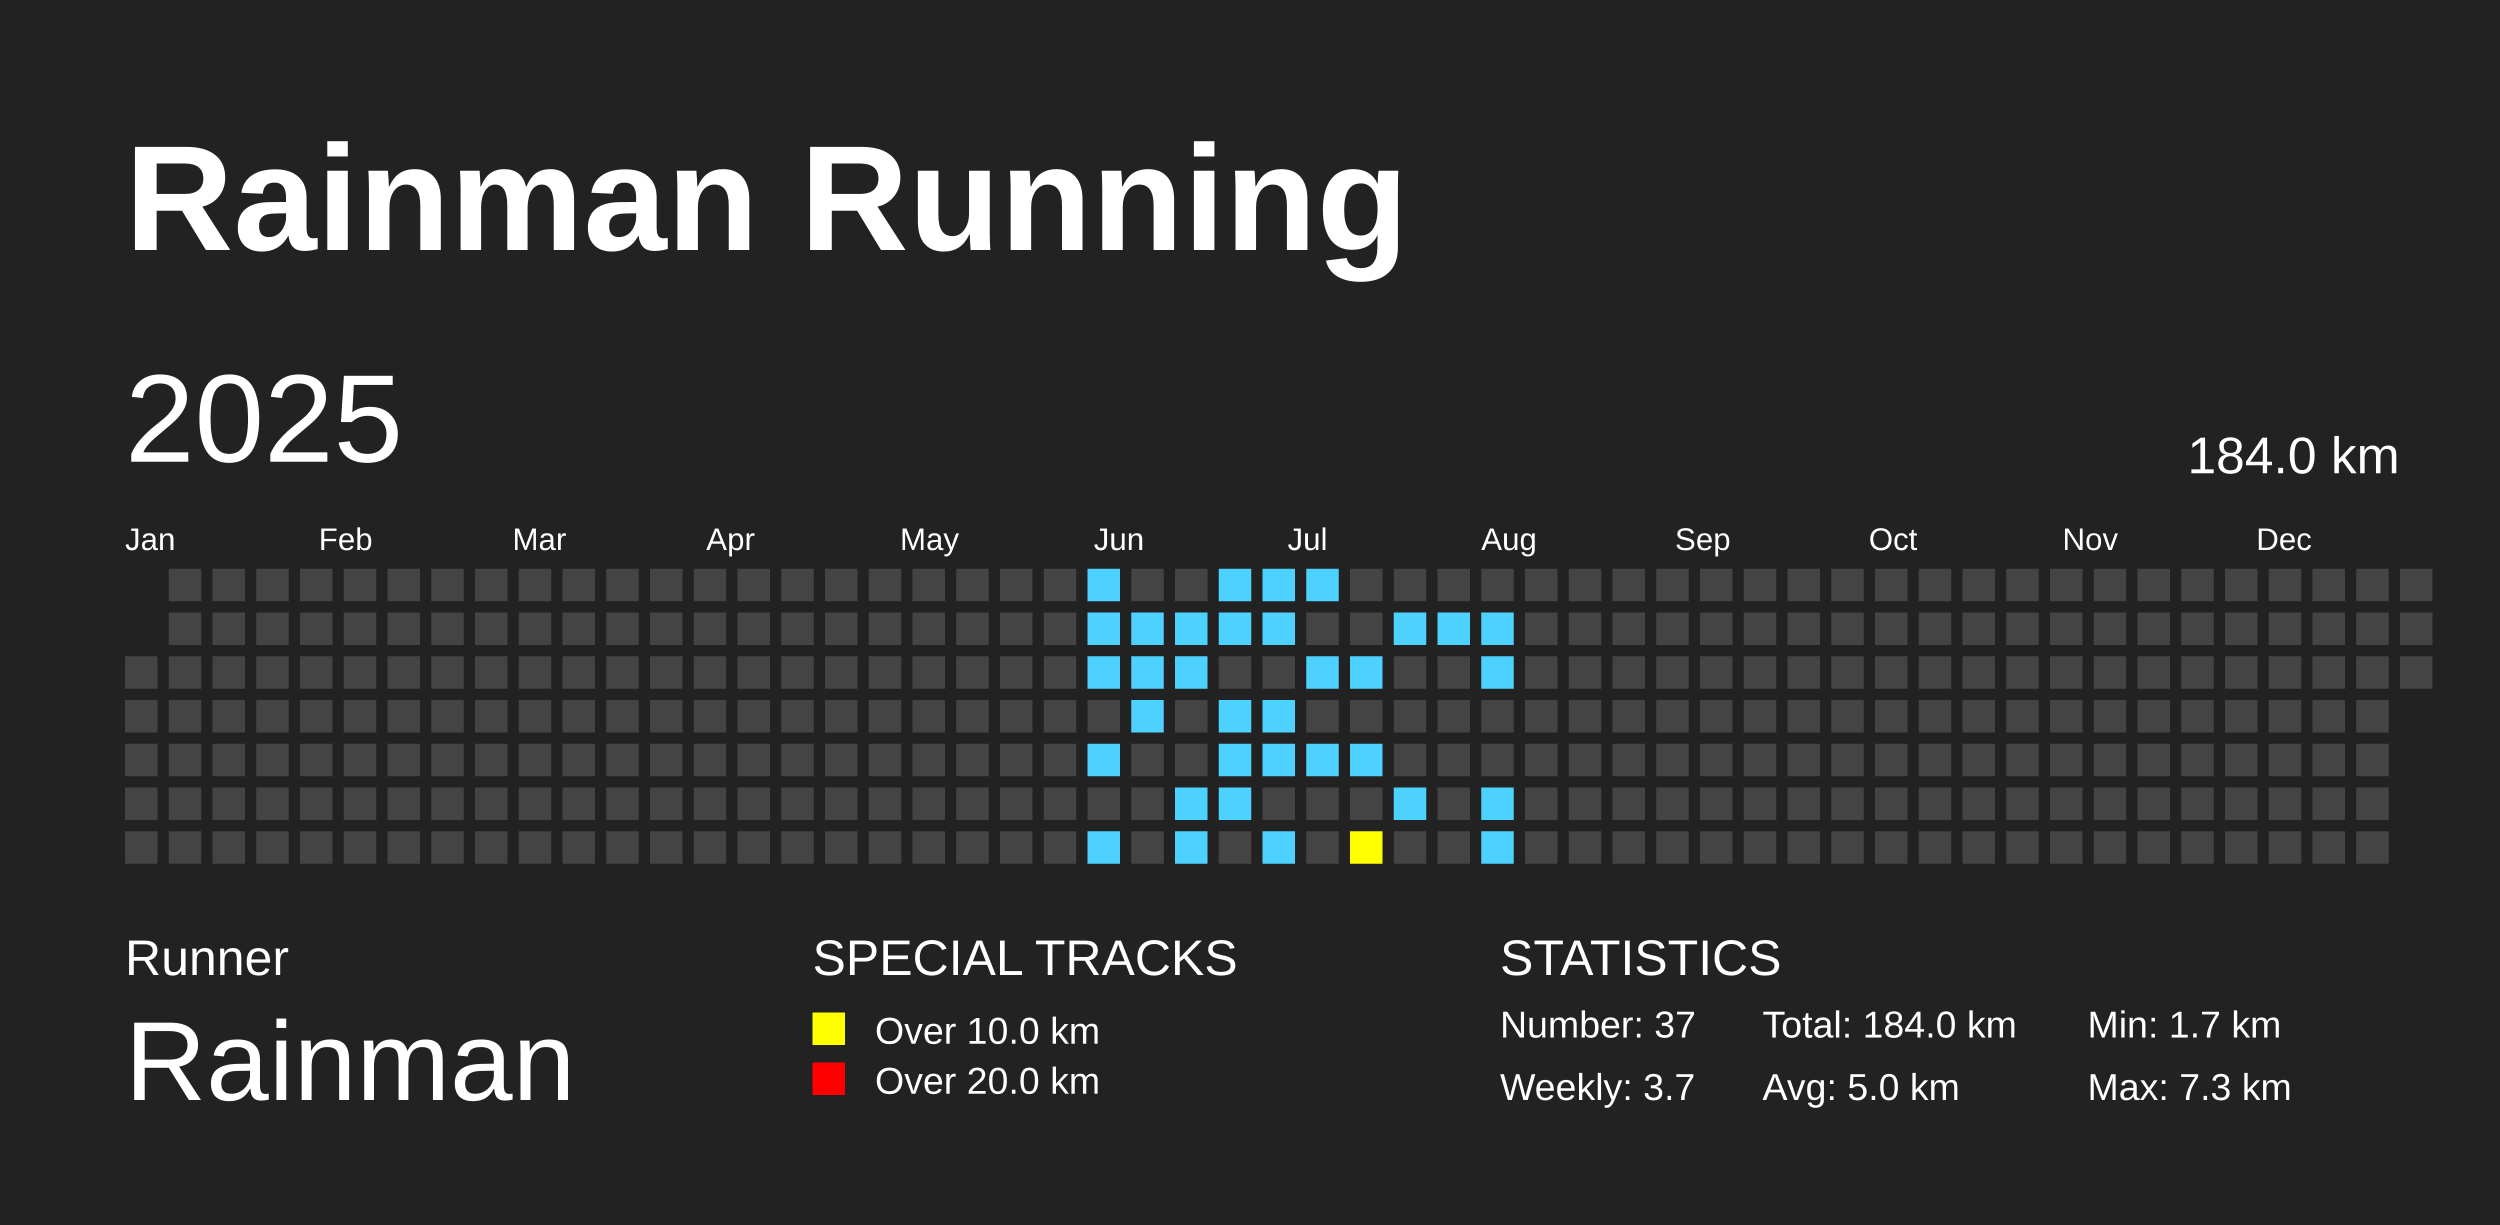
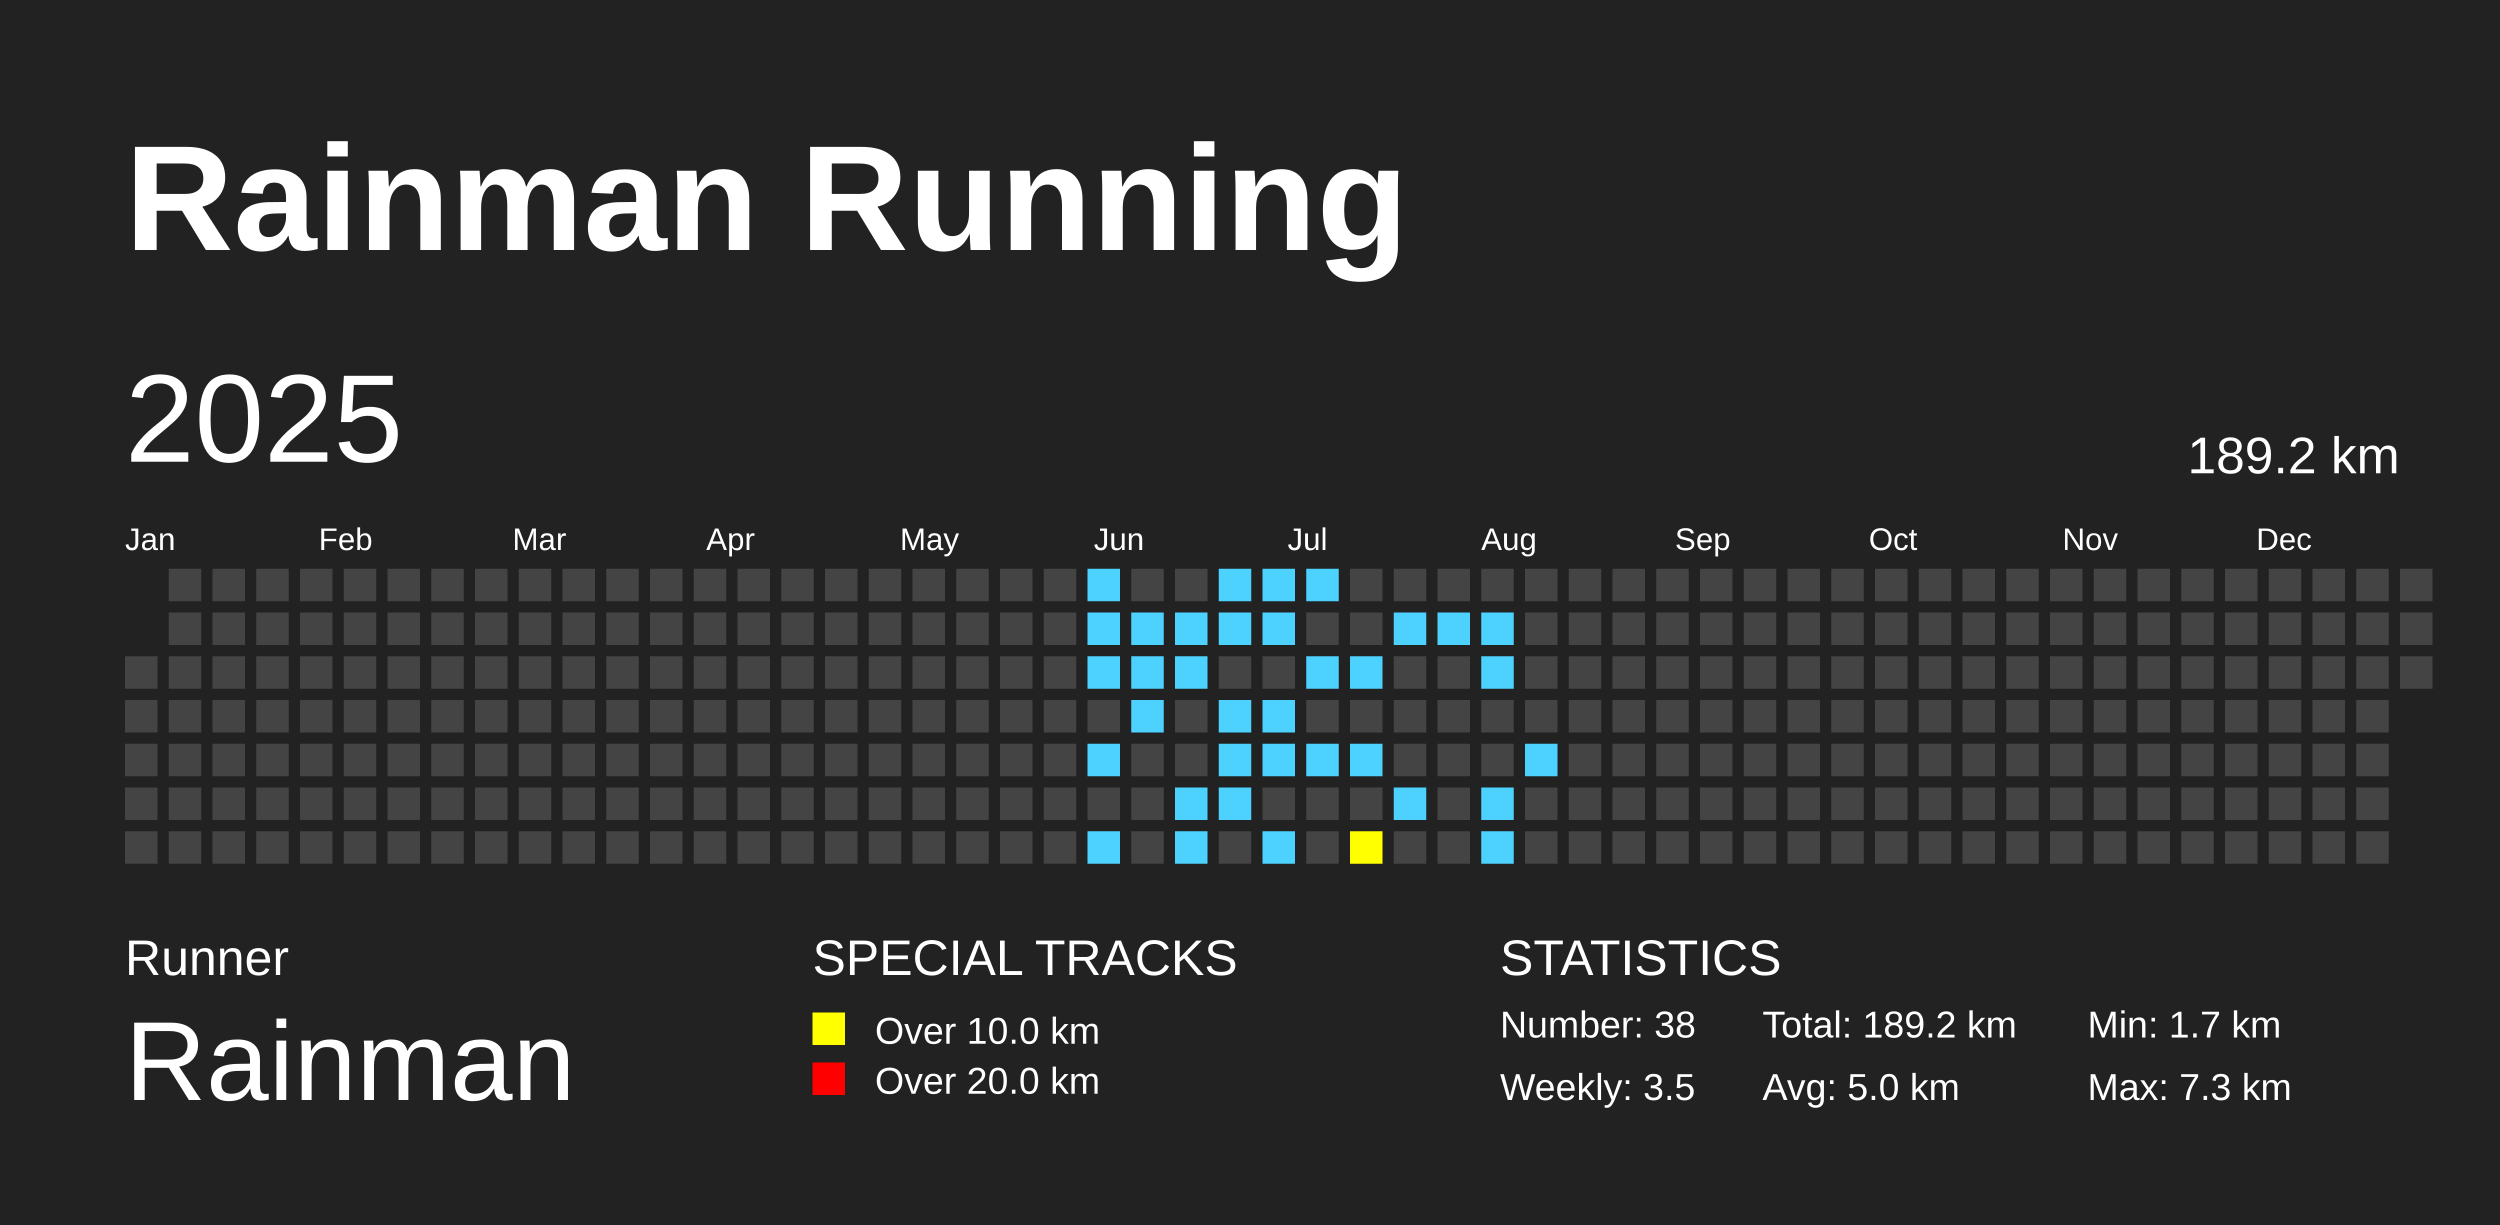
<svg xmlns="http://www.w3.org/2000/svg" baseProfile="full" height="98mm" version="1.1" viewBox="0,0,200,98" width="200mm">
  <defs />
  <rect fill="#222222" height="98" width="200" x="0" y="0" />
  <text fill="#FFFFFF" style="font-size:12px; font-family:Arial; font-weight:bold;" x="10" y="20">Rainman Running</text>
  <text fill="#FFFFFF" style="font-size:4px; font-family:Arial" x="10" y="78">Runner</text>
  <text fill="#FFFFFF" style="font-size:9px; font-family:Arial" x="10" y="88">Rainman</text>
  <text fill="#FFFFFF" style="font-size:4px; font-family:Arial" x="65" y="78">SPECIAL TRACKS</text>
  <rect fill="yellow" height="2.6" width="2.6" x="65" y="81" />
  <text fill="#FFFFFF" style="font-size:3px; font-family:Arial" x="70" y="83.5">Over 10.0 km</text>
  <rect fill="red" height="2.6" width="2.6" x="65" y="85" />
  <text fill="#FFFFFF" style="font-size:3px; font-family:Arial" x="70" y="87.5">Over 20.0 km</text>
  <text fill="#FFFFFF" style="font-size:4px; font-family:Arial" x="120" y="78">STATISTICS</text>
-   <text fill="#FFFFFF" style="font-size:3px; font-family:Arial" x="120" y="83">Number: 37</text>
-   <text fill="#FFFFFF" style="font-size:3px; font-family:Arial" x="120" y="88">Weekly: 3.7</text>
-   <text fill="#FFFFFF" style="font-size:3px; font-family:Arial" x="141" y="83">Total: 184.0 km</text>
+   <text fill="#FFFFFF" style="font-size:3px; font-family:Arial" x="120" y="83">Number: 38</text>
+   <text fill="#FFFFFF" style="font-size:3px; font-family:Arial" x="120" y="88">Weekly: 3.5</text>
+   <text fill="#FFFFFF" style="font-size:3px; font-family:Arial" x="141" y="83">Total: 189.2 km</text>
  <text fill="#FFFFFF" style="font-size:3px; font-family:Arial" x="141" y="88">Avg: 5.0 km</text>
  <text fill="#FFFFFF" style="font-size:3px; font-family:Arial" x="167" y="83">Min: 1.7 km</text>
  <text fill="#FFFFFF" style="font-size:3px; font-family:Arial" x="167" y="88">Max: 7.3 km</text>
  <text dominant-baseline="hanging" fill="#FFFFFF" style="font-size:10.0px; font-family:Arial;" x="10" y="30">2025</text>
-   <text dominant-baseline="hanging" fill="#FFFFFF" style="font-size:4.125px; font-family:Arial;" x="175" y="35">184.0 km</text>
+   <text dominant-baseline="hanging" fill="#FFFFFF" style="font-size:4.125px; font-family:Arial;" x="175" y="35">189.2 km</text>
  <text fill="#FFFFFF" style="font-size:2.5px; font-family:Arial" x="10.0" y="44">Jan</text>
  <text fill="#FFFFFF" style="font-size:2.5px; font-family:Arial" x="25.5" y="44">Feb</text>
  <text fill="#FFFFFF" style="font-size:2.5px; font-family:Arial" x="41.0" y="44">Mar</text>
  <text fill="#FFFFFF" style="font-size:2.5px; font-family:Arial" x="56.5" y="44">Apr</text>
  <text fill="#FFFFFF" style="font-size:2.5px; font-family:Arial" x="72.0" y="44">May</text>
  <text fill="#FFFFFF" style="font-size:2.5px; font-family:Arial" x="87.5" y="44">Jun</text>
  <text fill="#FFFFFF" style="font-size:2.5px; font-family:Arial" x="103.0" y="44">Jul</text>
  <text fill="#FFFFFF" style="font-size:2.5px; font-family:Arial" x="118.5" y="44">Aug</text>
  <text fill="#FFFFFF" style="font-size:2.5px; font-family:Arial" x="134.0" y="44">Sep</text>
  <text fill="#FFFFFF" style="font-size:2.5px; font-family:Arial" x="149.5" y="44">Oct</text>
  <text fill="#FFFFFF" style="font-size:2.5px; font-family:Arial" x="165.0" y="44">Nov</text>
  <text fill="#FFFFFF" style="font-size:2.5px; font-family:Arial" x="180.5" y="44">Dec</text>
  <rect fill="#444444" height="2.6" width="2.6" x="10.0" y="52.5" />
  <rect fill="#444444" height="2.6" width="2.6" x="10.0" y="56.0" />
  <rect fill="#444444" height="2.6" width="2.6" x="10.0" y="59.5" />
  <rect fill="#444444" height="2.6" width="2.6" x="10.0" y="63.0" />
  <rect fill="#444444" height="2.6" width="2.6" x="10.0" y="66.5" />
  <rect fill="#444444" height="2.6" width="2.6" x="13.5" y="45.5" />
  <rect fill="#444444" height="2.6" width="2.6" x="13.5" y="49.0" />
  <rect fill="#444444" height="2.6" width="2.6" x="13.5" y="52.5" />
  <rect fill="#444444" height="2.6" width="2.6" x="13.5" y="56.0" />
  <rect fill="#444444" height="2.6" width="2.6" x="13.5" y="59.5" />
  <rect fill="#444444" height="2.6" width="2.6" x="13.5" y="63.0" />
  <rect fill="#444444" height="2.6" width="2.6" x="13.5" y="66.5" />
  <rect fill="#444444" height="2.6" width="2.6" x="17.0" y="45.5" />
  <rect fill="#444444" height="2.6" width="2.6" x="17.0" y="49.0" />
  <rect fill="#444444" height="2.6" width="2.6" x="17.0" y="52.5" />
  <rect fill="#444444" height="2.6" width="2.6" x="17.0" y="56.0" />
  <rect fill="#444444" height="2.6" width="2.6" x="17.0" y="59.5" />
  <rect fill="#444444" height="2.6" width="2.6" x="17.0" y="63.0" />
  <rect fill="#444444" height="2.6" width="2.6" x="17.0" y="66.5" />
  <rect fill="#444444" height="2.6" width="2.6" x="20.5" y="45.5" />
  <rect fill="#444444" height="2.6" width="2.6" x="20.5" y="49.0" />
  <rect fill="#444444" height="2.6" width="2.6" x="20.5" y="52.5" />
  <rect fill="#444444" height="2.6" width="2.6" x="20.5" y="56.0" />
  <rect fill="#444444" height="2.6" width="2.6" x="20.5" y="59.5" />
  <rect fill="#444444" height="2.6" width="2.6" x="20.5" y="63.0" />
  <rect fill="#444444" height="2.6" width="2.6" x="20.5" y="66.5" />
  <rect fill="#444444" height="2.6" width="2.6" x="24.0" y="45.5" />
  <rect fill="#444444" height="2.6" width="2.6" x="24.0" y="49.0" />
  <rect fill="#444444" height="2.6" width="2.6" x="24.0" y="52.5" />
  <rect fill="#444444" height="2.6" width="2.6" x="24.0" y="56.0" />
  <rect fill="#444444" height="2.6" width="2.6" x="24.0" y="59.5" />
  <rect fill="#444444" height="2.6" width="2.6" x="24.0" y="63.0" />
  <rect fill="#444444" height="2.6" width="2.6" x="24.0" y="66.5" />
  <rect fill="#444444" height="2.6" width="2.6" x="27.5" y="45.5" />
  <rect fill="#444444" height="2.6" width="2.6" x="27.5" y="49.0" />
  <rect fill="#444444" height="2.6" width="2.6" x="27.5" y="52.5" />
  <rect fill="#444444" height="2.6" width="2.6" x="27.5" y="56.0" />
  <rect fill="#444444" height="2.6" width="2.6" x="27.5" y="59.5" />
  <rect fill="#444444" height="2.6" width="2.6" x="27.5" y="63.0" />
  <rect fill="#444444" height="2.6" width="2.6" x="27.5" y="66.5" />
  <rect fill="#444444" height="2.6" width="2.6" x="31.0" y="45.5" />
  <rect fill="#444444" height="2.6" width="2.6" x="31.0" y="49.0" />
  <rect fill="#444444" height="2.6" width="2.6" x="31.0" y="52.5" />
  <rect fill="#444444" height="2.6" width="2.6" x="31.0" y="56.0" />
  <rect fill="#444444" height="2.6" width="2.6" x="31.0" y="59.5" />
  <rect fill="#444444" height="2.6" width="2.6" x="31.0" y="63.0" />
  <rect fill="#444444" height="2.6" width="2.6" x="31.0" y="66.5" />
  <rect fill="#444444" height="2.6" width="2.6" x="34.5" y="45.5" />
  <rect fill="#444444" height="2.6" width="2.6" x="34.5" y="49.0" />
  <rect fill="#444444" height="2.6" width="2.6" x="34.5" y="52.5" />
  <rect fill="#444444" height="2.6" width="2.6" x="34.5" y="56.0" />
  <rect fill="#444444" height="2.6" width="2.6" x="34.5" y="59.5" />
  <rect fill="#444444" height="2.6" width="2.6" x="34.5" y="63.0" />
  <rect fill="#444444" height="2.6" width="2.6" x="34.5" y="66.5" />
  <rect fill="#444444" height="2.6" width="2.6" x="38.0" y="45.5" />
  <rect fill="#444444" height="2.6" width="2.6" x="38.0" y="49.0" />
  <rect fill="#444444" height="2.6" width="2.6" x="38.0" y="52.5" />
  <rect fill="#444444" height="2.6" width="2.6" x="38.0" y="56.0" />
  <rect fill="#444444" height="2.6" width="2.6" x="38.0" y="59.5" />
  <rect fill="#444444" height="2.6" width="2.6" x="38.0" y="63.0" />
  <rect fill="#444444" height="2.6" width="2.6" x="38.0" y="66.5" />
  <rect fill="#444444" height="2.6" width="2.6" x="41.5" y="45.5" />
  <rect fill="#444444" height="2.6" width="2.6" x="41.5" y="49.0" />
  <rect fill="#444444" height="2.6" width="2.6" x="41.5" y="52.5" />
  <rect fill="#444444" height="2.6" width="2.6" x="41.5" y="56.0" />
  <rect fill="#444444" height="2.6" width="2.6" x="41.5" y="59.5" />
  <rect fill="#444444" height="2.6" width="2.6" x="41.5" y="63.0" />
  <rect fill="#444444" height="2.6" width="2.6" x="41.5" y="66.5" />
  <rect fill="#444444" height="2.6" width="2.6" x="45.0" y="45.5" />
  <rect fill="#444444" height="2.6" width="2.6" x="45.0" y="49.0" />
  <rect fill="#444444" height="2.6" width="2.6" x="45.0" y="52.5" />
  <rect fill="#444444" height="2.6" width="2.6" x="45.0" y="56.0" />
  <rect fill="#444444" height="2.6" width="2.6" x="45.0" y="59.5" />
  <rect fill="#444444" height="2.6" width="2.6" x="45.0" y="63.0" />
  <rect fill="#444444" height="2.6" width="2.6" x="45.0" y="66.5" />
  <rect fill="#444444" height="2.6" width="2.6" x="48.5" y="45.5" />
  <rect fill="#444444" height="2.6" width="2.6" x="48.5" y="49.0" />
  <rect fill="#444444" height="2.6" width="2.6" x="48.5" y="52.5" />
  <rect fill="#444444" height="2.6" width="2.6" x="48.5" y="56.0" />
  <rect fill="#444444" height="2.6" width="2.6" x="48.5" y="59.5" />
  <rect fill="#444444" height="2.6" width="2.6" x="48.5" y="63.0" />
  <rect fill="#444444" height="2.6" width="2.6" x="48.5" y="66.5" />
  <rect fill="#444444" height="2.6" width="2.6" x="52.0" y="45.5" />
  <rect fill="#444444" height="2.6" width="2.6" x="52.0" y="49.0" />
  <rect fill="#444444" height="2.6" width="2.6" x="52.0" y="52.5" />
  <rect fill="#444444" height="2.6" width="2.6" x="52.0" y="56.0" />
  <rect fill="#444444" height="2.6" width="2.6" x="52.0" y="59.5" />
  <rect fill="#444444" height="2.6" width="2.6" x="52.0" y="63.0" />
  <rect fill="#444444" height="2.6" width="2.6" x="52.0" y="66.5" />
  <rect fill="#444444" height="2.6" width="2.6" x="55.5" y="45.5" />
  <rect fill="#444444" height="2.6" width="2.6" x="55.5" y="49.0" />
  <rect fill="#444444" height="2.6" width="2.6" x="55.5" y="52.5" />
  <rect fill="#444444" height="2.6" width="2.6" x="55.5" y="56.0" />
  <rect fill="#444444" height="2.6" width="2.6" x="55.5" y="59.5" />
  <rect fill="#444444" height="2.6" width="2.6" x="55.5" y="63.0" />
  <rect fill="#444444" height="2.6" width="2.6" x="55.5" y="66.5" />
  <rect fill="#444444" height="2.6" width="2.6" x="59.0" y="45.5" />
  <rect fill="#444444" height="2.6" width="2.6" x="59.0" y="49.0" />
  <rect fill="#444444" height="2.6" width="2.6" x="59.0" y="52.5" />
  <rect fill="#444444" height="2.6" width="2.6" x="59.0" y="56.0" />
  <rect fill="#444444" height="2.6" width="2.6" x="59.0" y="59.5" />
  <rect fill="#444444" height="2.6" width="2.6" x="59.0" y="63.0" />
  <rect fill="#444444" height="2.6" width="2.6" x="59.0" y="66.5" />
  <rect fill="#444444" height="2.6" width="2.6" x="62.5" y="45.5" />
  <rect fill="#444444" height="2.6" width="2.6" x="62.5" y="49.0" />
  <rect fill="#444444" height="2.6" width="2.6" x="62.5" y="52.5" />
  <rect fill="#444444" height="2.6" width="2.6" x="62.5" y="56.0" />
  <rect fill="#444444" height="2.6" width="2.6" x="62.5" y="59.5" />
  <rect fill="#444444" height="2.6" width="2.6" x="62.5" y="63.0" />
  <rect fill="#444444" height="2.6" width="2.6" x="62.5" y="66.5" />
  <rect fill="#444444" height="2.6" width="2.6" x="66.0" y="45.5" />
  <rect fill="#444444" height="2.6" width="2.6" x="66.0" y="49.0" />
  <rect fill="#444444" height="2.6" width="2.6" x="66.0" y="52.5" />
  <rect fill="#444444" height="2.6" width="2.6" x="66.0" y="56.0" />
  <rect fill="#444444" height="2.6" width="2.6" x="66.0" y="59.5" />
  <rect fill="#444444" height="2.6" width="2.6" x="66.0" y="63.0" />
  <rect fill="#444444" height="2.6" width="2.6" x="66.0" y="66.5" />
  <rect fill="#444444" height="2.6" width="2.6" x="69.5" y="45.5" />
  <rect fill="#444444" height="2.6" width="2.6" x="69.5" y="49.0" />
  <rect fill="#444444" height="2.6" width="2.6" x="69.5" y="52.5" />
  <rect fill="#444444" height="2.6" width="2.6" x="69.5" y="56.0" />
  <rect fill="#444444" height="2.6" width="2.6" x="69.5" y="59.5" />
  <rect fill="#444444" height="2.6" width="2.6" x="69.5" y="63.0" />
  <rect fill="#444444" height="2.6" width="2.6" x="69.5" y="66.5" />
  <rect fill="#444444" height="2.6" width="2.6" x="73.0" y="45.5" />
  <rect fill="#444444" height="2.6" width="2.6" x="73.0" y="49.0" />
  <rect fill="#444444" height="2.6" width="2.6" x="73.0" y="52.5" />
  <rect fill="#444444" height="2.6" width="2.6" x="73.0" y="56.0" />
  <rect fill="#444444" height="2.6" width="2.6" x="73.0" y="59.5" />
  <rect fill="#444444" height="2.6" width="2.6" x="73.0" y="63.0" />
  <rect fill="#444444" height="2.6" width="2.6" x="73.0" y="66.5" />
  <rect fill="#444444" height="2.6" width="2.6" x="76.5" y="45.5" />
  <rect fill="#444444" height="2.6" width="2.6" x="76.5" y="49.0" />
  <rect fill="#444444" height="2.6" width="2.6" x="76.5" y="52.5" />
  <rect fill="#444444" height="2.6" width="2.6" x="76.5" y="56.0" />
  <rect fill="#444444" height="2.6" width="2.6" x="76.5" y="59.5" />
  <rect fill="#444444" height="2.6" width="2.6" x="76.5" y="63.0" />
  <rect fill="#444444" height="2.6" width="2.6" x="76.5" y="66.5" />
  <rect fill="#444444" height="2.6" width="2.6" x="80.0" y="45.5" />
  <rect fill="#444444" height="2.6" width="2.6" x="80.0" y="49.0" />
  <rect fill="#444444" height="2.6" width="2.6" x="80.0" y="52.5" />
  <rect fill="#444444" height="2.6" width="2.6" x="80.0" y="56.0" />
  <rect fill="#444444" height="2.6" width="2.6" x="80.0" y="59.5" />
  <rect fill="#444444" height="2.6" width="2.6" x="80.0" y="63.0" />
  <rect fill="#444444" height="2.6" width="2.6" x="80.0" y="66.5" />
  <rect fill="#444444" height="2.6" width="2.6" x="83.5" y="45.5" />
  <rect fill="#444444" height="2.6" width="2.6" x="83.5" y="49.0" />
  <rect fill="#444444" height="2.6" width="2.6" x="83.5" y="52.5" />
  <rect fill="#444444" height="2.6" width="2.6" x="83.5" y="56.0" />
  <rect fill="#444444" height="2.6" width="2.6" x="83.5" y="59.5" />
  <rect fill="#444444" height="2.6" width="2.6" x="83.5" y="63.0" />
  <rect fill="#444444" height="2.6" width="2.6" x="83.5" y="66.5" />
  <rect fill="#4DD2FF" height="2.6" width="2.6" x="87.0" y="45.5" />
  <rect fill="#4DD2FF" height="2.6" width="2.6" x="87.0" y="49.0" />
  <rect fill="#4DD2FF" height="2.6" width="2.6" x="87.0" y="52.5" />
  <rect fill="#444444" height="2.6" width="2.6" x="87.0" y="56.0" />
  <rect fill="#4DD2FF" height="2.6" width="2.6" x="87.0" y="59.5" />
  <rect fill="#444444" height="2.6" width="2.6" x="87.0" y="63.0" />
  <rect fill="#4DD2FF" height="2.6" width="2.6" x="87.0" y="66.5" />
  <rect fill="#444444" height="2.6" width="2.6" x="90.5" y="45.5" />
  <rect fill="#4DD2FF" height="2.6" width="2.6" x="90.5" y="49.0" />
  <rect fill="#4DD2FF" height="2.6" width="2.6" x="90.5" y="52.5" />
  <rect fill="#4DD2FF" height="2.6" width="2.6" x="90.5" y="56.0" />
  <rect fill="#444444" height="2.6" width="2.6" x="90.5" y="59.5" />
  <rect fill="#444444" height="2.6" width="2.6" x="90.5" y="63.0" />
  <rect fill="#444444" height="2.6" width="2.6" x="90.5" y="66.5" />
  <rect fill="#444444" height="2.6" width="2.6" x="94.0" y="45.5" />
  <rect fill="#4DD2FF" height="2.6" width="2.6" x="94.0" y="49.0" />
  <rect fill="#4DD2FF" height="2.6" width="2.6" x="94.0" y="52.5" />
  <rect fill="#444444" height="2.6" width="2.6" x="94.0" y="56.0" />
  <rect fill="#444444" height="2.6" width="2.6" x="94.0" y="59.5" />
  <rect fill="#4DD2FF" height="2.6" width="2.6" x="94.0" y="63.0" />
  <rect fill="#4DD2FF" height="2.6" width="2.6" x="94.0" y="66.5" />
  <rect fill="#4DD2FF" height="2.6" width="2.6" x="97.5" y="45.5" />
  <rect fill="#4DD2FF" height="2.6" width="2.6" x="97.5" y="49.0" />
  <rect fill="#444444" height="2.6" width="2.6" x="97.5" y="52.5" />
  <rect fill="#4DD2FF" height="2.6" width="2.6" x="97.5" y="56.0" />
  <rect fill="#4DD2FF" height="2.6" width="2.6" x="97.5" y="59.5" />
  <rect fill="#4DD2FF" height="2.6" width="2.6" x="97.5" y="63.0" />
  <rect fill="#444444" height="2.6" width="2.6" x="97.5" y="66.5" />
  <rect fill="#4DD2FF" height="2.6" width="2.6" x="101.0" y="45.5" />
  <rect fill="#4DD2FF" height="2.6" width="2.6" x="101.0" y="49.0" />
  <rect fill="#444444" height="2.6" width="2.6" x="101.0" y="52.5" />
  <rect fill="#4DD2FF" height="2.6" width="2.6" x="101.0" y="56.0" />
  <rect fill="#4DD2FF" height="2.6" width="2.6" x="101.0" y="59.5" />
  <rect fill="#444444" height="2.6" width="2.6" x="101.0" y="63.0" />
  <rect fill="#4DD2FF" height="2.6" width="2.6" x="101.0" y="66.5" />
  <rect fill="#4DD2FF" height="2.6" width="2.6" x="104.5" y="45.5" />
  <rect fill="#444444" height="2.6" width="2.6" x="104.5" y="49.0" />
  <rect fill="#4DD2FF" height="2.6" width="2.6" x="104.5" y="52.5" />
  <rect fill="#444444" height="2.6" width="2.6" x="104.5" y="56.0" />
  <rect fill="#4DD2FF" height="2.6" width="2.6" x="104.5" y="59.5" />
  <rect fill="#444444" height="2.6" width="2.6" x="104.5" y="63.0" />
  <rect fill="#444444" height="2.6" width="2.6" x="104.5" y="66.5" />
  <rect fill="#444444" height="2.6" width="2.6" x="108.0" y="45.5" />
  <rect fill="#444444" height="2.6" width="2.6" x="108.0" y="49.0" />
  <rect fill="#4DD2FF" height="2.6" width="2.6" x="108.0" y="52.5" />
  <rect fill="#444444" height="2.6" width="2.6" x="108.0" y="56.0" />
  <rect fill="#4DD2FF" height="2.6" width="2.6" x="108.0" y="59.5" />
  <rect fill="#444444" height="2.6" width="2.6" x="108.0" y="63.0" />
  <rect fill="yellow" height="2.6" width="2.6" x="108.0" y="66.5" />
  <rect fill="#444444" height="2.6" width="2.6" x="111.5" y="45.5" />
  <rect fill="#4DD2FF" height="2.6" width="2.6" x="111.5" y="49.0" />
  <rect fill="#444444" height="2.6" width="2.6" x="111.5" y="52.5" />
  <rect fill="#444444" height="2.6" width="2.6" x="111.5" y="56.0" />
  <rect fill="#444444" height="2.6" width="2.6" x="111.5" y="59.5" />
  <rect fill="#4DD2FF" height="2.6" width="2.6" x="111.5" y="63.0" />
  <rect fill="#444444" height="2.6" width="2.6" x="111.5" y="66.5" />
  <rect fill="#444444" height="2.6" width="2.6" x="115.0" y="45.5" />
  <rect fill="#4DD2FF" height="2.6" width="2.6" x="115.0" y="49.0" />
  <rect fill="#444444" height="2.6" width="2.6" x="115.0" y="52.5" />
  <rect fill="#444444" height="2.6" width="2.6" x="115.0" y="56.0" />
  <rect fill="#444444" height="2.6" width="2.6" x="115.0" y="59.5" />
  <rect fill="#444444" height="2.6" width="2.6" x="115.0" y="63.0" />
  <rect fill="#444444" height="2.6" width="2.6" x="115.0" y="66.5" />
  <rect fill="#444444" height="2.6" width="2.6" x="118.5" y="45.5" />
  <rect fill="#4DD2FF" height="2.6" width="2.6" x="118.5" y="49.0" />
  <rect fill="#4DD2FF" height="2.6" width="2.6" x="118.5" y="52.5" />
  <rect fill="#444444" height="2.6" width="2.6" x="118.5" y="56.0" />
  <rect fill="#444444" height="2.6" width="2.6" x="118.5" y="59.5" />
  <rect fill="#4DD2FF" height="2.6" width="2.6" x="118.5" y="63.0" />
  <rect fill="#4DD2FF" height="2.6" width="2.6" x="118.5" y="66.5" />
  <rect fill="#444444" height="2.6" width="2.6" x="122.0" y="45.5" />
  <rect fill="#444444" height="2.6" width="2.6" x="122.0" y="49.0" />
  <rect fill="#444444" height="2.6" width="2.6" x="122.0" y="52.5" />
  <rect fill="#444444" height="2.6" width="2.6" x="122.0" y="56.0" />
-   <rect fill="#444444" height="2.6" width="2.6" x="122.0" y="59.5" />
+   <rect fill="#4DD2FF" height="2.6" width="2.6" x="122.0" y="59.5" />
  <rect fill="#444444" height="2.6" width="2.6" x="122.0" y="63.0" />
  <rect fill="#444444" height="2.6" width="2.6" x="122.0" y="66.5" />
  <rect fill="#444444" height="2.6" width="2.6" x="125.5" y="45.5" />
  <rect fill="#444444" height="2.6" width="2.6" x="125.5" y="49.0" />
  <rect fill="#444444" height="2.6" width="2.6" x="125.5" y="52.5" />
  <rect fill="#444444" height="2.6" width="2.6" x="125.5" y="56.0" />
  <rect fill="#444444" height="2.6" width="2.6" x="125.5" y="59.5" />
  <rect fill="#444444" height="2.6" width="2.6" x="125.5" y="63.0" />
  <rect fill="#444444" height="2.6" width="2.6" x="125.5" y="66.5" />
  <rect fill="#444444" height="2.6" width="2.6" x="129.0" y="45.5" />
  <rect fill="#444444" height="2.6" width="2.6" x="129.0" y="49.0" />
  <rect fill="#444444" height="2.6" width="2.6" x="129.0" y="52.5" />
  <rect fill="#444444" height="2.6" width="2.6" x="129.0" y="56.0" />
  <rect fill="#444444" height="2.6" width="2.6" x="129.0" y="59.5" />
  <rect fill="#444444" height="2.6" width="2.6" x="129.0" y="63.0" />
  <rect fill="#444444" height="2.6" width="2.6" x="129.0" y="66.5" />
  <rect fill="#444444" height="2.6" width="2.6" x="132.5" y="45.5" />
  <rect fill="#444444" height="2.6" width="2.6" x="132.5" y="49.0" />
  <rect fill="#444444" height="2.6" width="2.6" x="132.5" y="52.5" />
  <rect fill="#444444" height="2.6" width="2.6" x="132.5" y="56.0" />
  <rect fill="#444444" height="2.6" width="2.6" x="132.5" y="59.5" />
  <rect fill="#444444" height="2.6" width="2.6" x="132.5" y="63.0" />
  <rect fill="#444444" height="2.6" width="2.6" x="132.5" y="66.5" />
  <rect fill="#444444" height="2.6" width="2.6" x="136.0" y="45.5" />
  <rect fill="#444444" height="2.6" width="2.6" x="136.0" y="49.0" />
  <rect fill="#444444" height="2.6" width="2.6" x="136.0" y="52.5" />
  <rect fill="#444444" height="2.6" width="2.6" x="136.0" y="56.0" />
  <rect fill="#444444" height="2.6" width="2.6" x="136.0" y="59.5" />
  <rect fill="#444444" height="2.6" width="2.6" x="136.0" y="63.0" />
  <rect fill="#444444" height="2.6" width="2.6" x="136.0" y="66.5" />
  <rect fill="#444444" height="2.6" width="2.6" x="139.5" y="45.5" />
  <rect fill="#444444" height="2.6" width="2.6" x="139.5" y="49.0" />
  <rect fill="#444444" height="2.6" width="2.6" x="139.5" y="52.5" />
  <rect fill="#444444" height="2.6" width="2.6" x="139.5" y="56.0" />
  <rect fill="#444444" height="2.6" width="2.6" x="139.5" y="59.5" />
  <rect fill="#444444" height="2.6" width="2.6" x="139.5" y="63.0" />
  <rect fill="#444444" height="2.6" width="2.6" x="139.5" y="66.5" />
  <rect fill="#444444" height="2.6" width="2.6" x="143.0" y="45.5" />
  <rect fill="#444444" height="2.6" width="2.6" x="143.0" y="49.0" />
  <rect fill="#444444" height="2.6" width="2.6" x="143.0" y="52.5" />
  <rect fill="#444444" height="2.6" width="2.6" x="143.0" y="56.0" />
  <rect fill="#444444" height="2.6" width="2.6" x="143.0" y="59.5" />
  <rect fill="#444444" height="2.6" width="2.6" x="143.0" y="63.0" />
  <rect fill="#444444" height="2.6" width="2.6" x="143.0" y="66.5" />
  <rect fill="#444444" height="2.6" width="2.6" x="146.5" y="45.5" />
  <rect fill="#444444" height="2.6" width="2.6" x="146.5" y="49.0" />
  <rect fill="#444444" height="2.6" width="2.6" x="146.5" y="52.5" />
  <rect fill="#444444" height="2.6" width="2.6" x="146.5" y="56.0" />
  <rect fill="#444444" height="2.6" width="2.6" x="146.5" y="59.5" />
  <rect fill="#444444" height="2.6" width="2.6" x="146.5" y="63.0" />
  <rect fill="#444444" height="2.6" width="2.6" x="146.5" y="66.5" />
  <rect fill="#444444" height="2.6" width="2.6" x="150.0" y="45.5" />
  <rect fill="#444444" height="2.6" width="2.6" x="150.0" y="49.0" />
  <rect fill="#444444" height="2.6" width="2.6" x="150.0" y="52.5" />
  <rect fill="#444444" height="2.6" width="2.6" x="150.0" y="56.0" />
  <rect fill="#444444" height="2.6" width="2.6" x="150.0" y="59.5" />
  <rect fill="#444444" height="2.6" width="2.6" x="150.0" y="63.0" />
  <rect fill="#444444" height="2.6" width="2.6" x="150.0" y="66.5" />
  <rect fill="#444444" height="2.6" width="2.6" x="153.5" y="45.5" />
  <rect fill="#444444" height="2.6" width="2.6" x="153.5" y="49.0" />
  <rect fill="#444444" height="2.6" width="2.6" x="153.5" y="52.5" />
  <rect fill="#444444" height="2.6" width="2.6" x="153.5" y="56.0" />
  <rect fill="#444444" height="2.6" width="2.6" x="153.5" y="59.5" />
  <rect fill="#444444" height="2.6" width="2.6" x="153.5" y="63.0" />
  <rect fill="#444444" height="2.6" width="2.6" x="153.5" y="66.5" />
  <rect fill="#444444" height="2.6" width="2.6" x="157.0" y="45.5" />
  <rect fill="#444444" height="2.6" width="2.6" x="157.0" y="49.0" />
  <rect fill="#444444" height="2.6" width="2.6" x="157.0" y="52.5" />
  <rect fill="#444444" height="2.6" width="2.6" x="157.0" y="56.0" />
  <rect fill="#444444" height="2.6" width="2.6" x="157.0" y="59.5" />
  <rect fill="#444444" height="2.6" width="2.6" x="157.0" y="63.0" />
  <rect fill="#444444" height="2.6" width="2.6" x="157.0" y="66.5" />
  <rect fill="#444444" height="2.6" width="2.6" x="160.5" y="45.5" />
  <rect fill="#444444" height="2.6" width="2.6" x="160.5" y="49.0" />
  <rect fill="#444444" height="2.6" width="2.6" x="160.5" y="52.5" />
  <rect fill="#444444" height="2.6" width="2.6" x="160.5" y="56.0" />
  <rect fill="#444444" height="2.6" width="2.6" x="160.5" y="59.5" />
  <rect fill="#444444" height="2.6" width="2.6" x="160.5" y="63.0" />
  <rect fill="#444444" height="2.6" width="2.6" x="160.5" y="66.5" />
  <rect fill="#444444" height="2.6" width="2.6" x="164.0" y="45.5" />
  <rect fill="#444444" height="2.6" width="2.6" x="164.0" y="49.0" />
  <rect fill="#444444" height="2.6" width="2.6" x="164.0" y="52.5" />
  <rect fill="#444444" height="2.6" width="2.6" x="164.0" y="56.0" />
  <rect fill="#444444" height="2.6" width="2.6" x="164.0" y="59.5" />
  <rect fill="#444444" height="2.6" width="2.6" x="164.0" y="63.0" />
  <rect fill="#444444" height="2.6" width="2.6" x="164.0" y="66.5" />
  <rect fill="#444444" height="2.6" width="2.6" x="167.5" y="45.5" />
  <rect fill="#444444" height="2.6" width="2.6" x="167.5" y="49.0" />
  <rect fill="#444444" height="2.6" width="2.6" x="167.5" y="52.5" />
  <rect fill="#444444" height="2.6" width="2.6" x="167.5" y="56.0" />
  <rect fill="#444444" height="2.6" width="2.6" x="167.5" y="59.5" />
  <rect fill="#444444" height="2.6" width="2.6" x="167.5" y="63.0" />
  <rect fill="#444444" height="2.6" width="2.6" x="167.5" y="66.5" />
  <rect fill="#444444" height="2.6" width="2.6" x="171.0" y="45.5" />
  <rect fill="#444444" height="2.6" width="2.6" x="171.0" y="49.0" />
  <rect fill="#444444" height="2.6" width="2.6" x="171.0" y="52.5" />
  <rect fill="#444444" height="2.6" width="2.6" x="171.0" y="56.0" />
  <rect fill="#444444" height="2.6" width="2.6" x="171.0" y="59.5" />
  <rect fill="#444444" height="2.6" width="2.6" x="171.0" y="63.0" />
  <rect fill="#444444" height="2.6" width="2.6" x="171.0" y="66.5" />
  <rect fill="#444444" height="2.6" width="2.6" x="174.5" y="45.5" />
  <rect fill="#444444" height="2.6" width="2.6" x="174.5" y="49.0" />
  <rect fill="#444444" height="2.6" width="2.6" x="174.5" y="52.5" />
  <rect fill="#444444" height="2.6" width="2.6" x="174.5" y="56.0" />
  <rect fill="#444444" height="2.6" width="2.6" x="174.5" y="59.5" />
  <rect fill="#444444" height="2.6" width="2.6" x="174.5" y="63.0" />
  <rect fill="#444444" height="2.6" width="2.6" x="174.5" y="66.5" />
  <rect fill="#444444" height="2.6" width="2.6" x="178.0" y="45.5" />
  <rect fill="#444444" height="2.6" width="2.6" x="178.0" y="49.0" />
  <rect fill="#444444" height="2.6" width="2.6" x="178.0" y="52.5" />
  <rect fill="#444444" height="2.6" width="2.6" x="178.0" y="56.0" />
  <rect fill="#444444" height="2.6" width="2.6" x="178.0" y="59.5" />
  <rect fill="#444444" height="2.6" width="2.6" x="178.0" y="63.0" />
  <rect fill="#444444" height="2.6" width="2.6" x="178.0" y="66.5" />
  <rect fill="#444444" height="2.6" width="2.6" x="181.5" y="45.5" />
  <rect fill="#444444" height="2.6" width="2.6" x="181.5" y="49.0" />
  <rect fill="#444444" height="2.6" width="2.6" x="181.5" y="52.5" />
  <rect fill="#444444" height="2.6" width="2.6" x="181.5" y="56.0" />
  <rect fill="#444444" height="2.6" width="2.6" x="181.5" y="59.5" />
  <rect fill="#444444" height="2.6" width="2.6" x="181.5" y="63.0" />
  <rect fill="#444444" height="2.6" width="2.6" x="181.5" y="66.5" />
  <rect fill="#444444" height="2.6" width="2.6" x="185.0" y="45.5" />
  <rect fill="#444444" height="2.6" width="2.6" x="185.0" y="49.0" />
  <rect fill="#444444" height="2.6" width="2.6" x="185.0" y="52.5" />
  <rect fill="#444444" height="2.6" width="2.6" x="185.0" y="56.0" />
  <rect fill="#444444" height="2.6" width="2.6" x="185.0" y="59.5" />
  <rect fill="#444444" height="2.6" width="2.6" x="185.0" y="63.0" />
  <rect fill="#444444" height="2.6" width="2.6" x="185.0" y="66.5" />
  <rect fill="#444444" height="2.6" width="2.6" x="188.5" y="45.5" />
  <rect fill="#444444" height="2.6" width="2.6" x="188.5" y="49.0" />
  <rect fill="#444444" height="2.6" width="2.6" x="188.5" y="52.5" />
  <rect fill="#444444" height="2.6" width="2.6" x="188.5" y="56.0" />
  <rect fill="#444444" height="2.6" width="2.6" x="188.5" y="59.5" />
  <rect fill="#444444" height="2.6" width="2.6" x="188.5" y="63.0" />
  <rect fill="#444444" height="2.6" width="2.6" x="188.5" y="66.5" />
  <rect fill="#444444" height="2.6" width="2.6" x="192.0" y="45.5" />
  <rect fill="#444444" height="2.6" width="2.6" x="192.0" y="49.0" />
  <rect fill="#444444" height="2.6" width="2.6" x="192.0" y="52.5" />
</svg>
